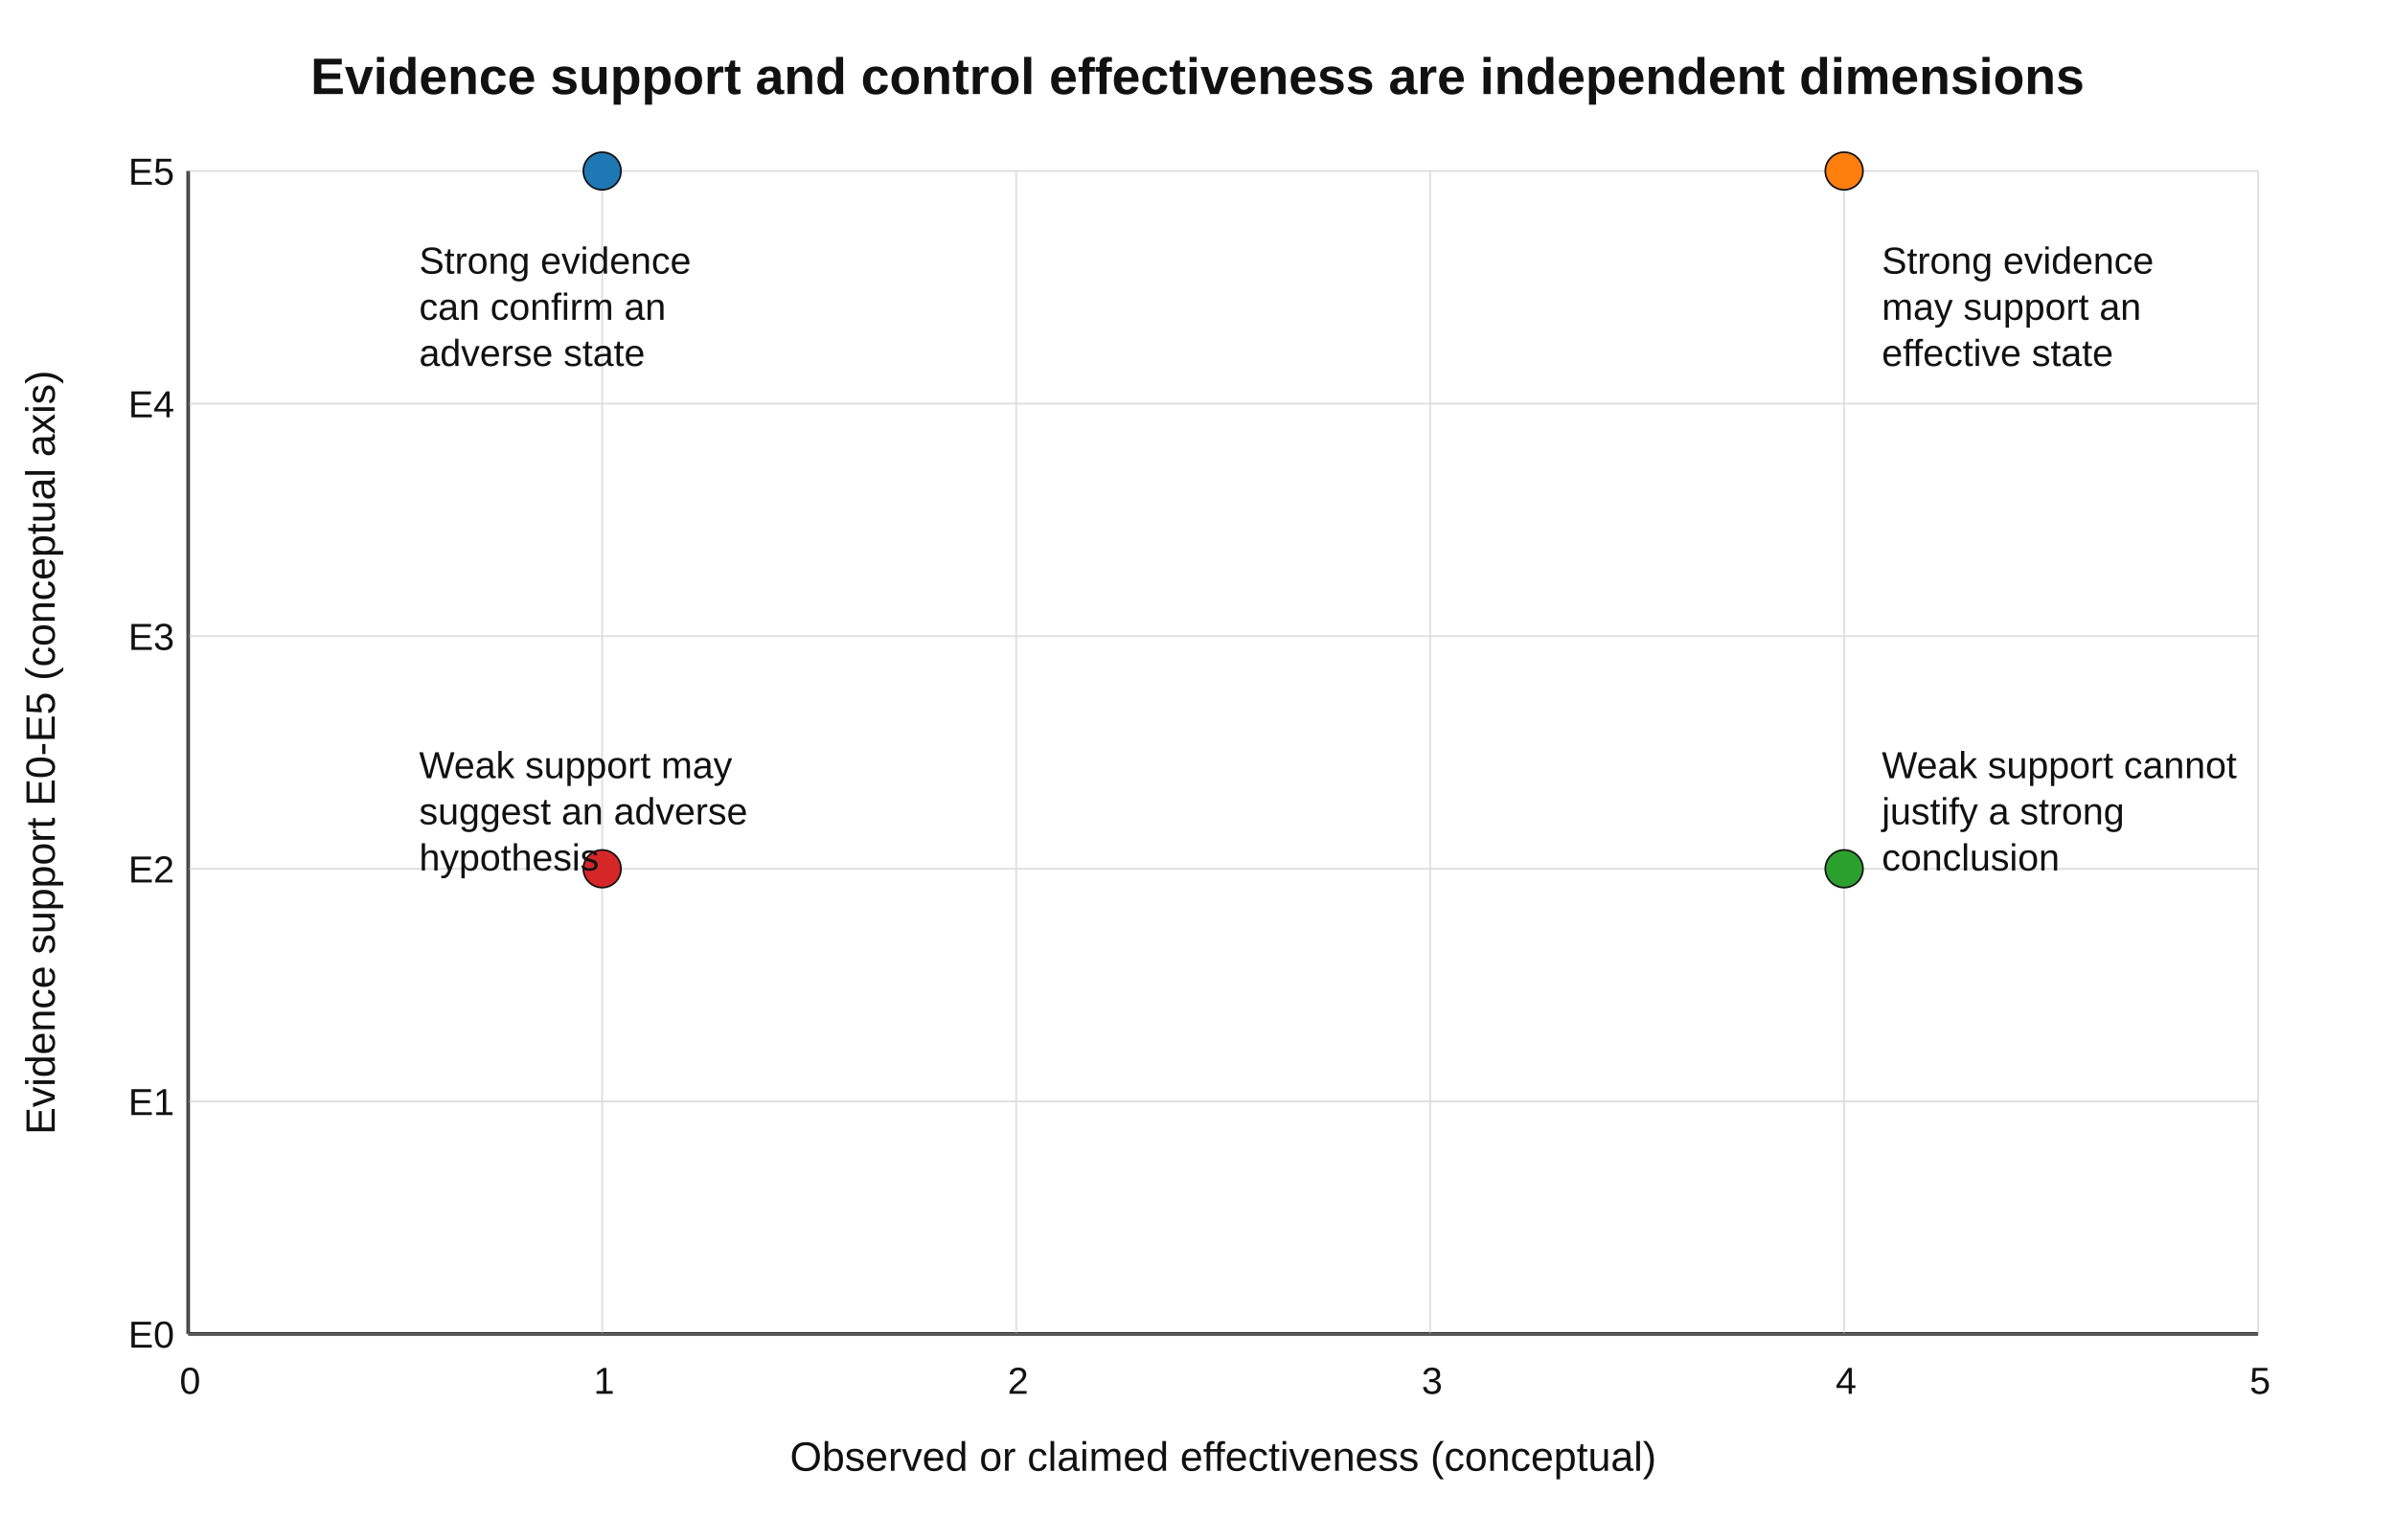
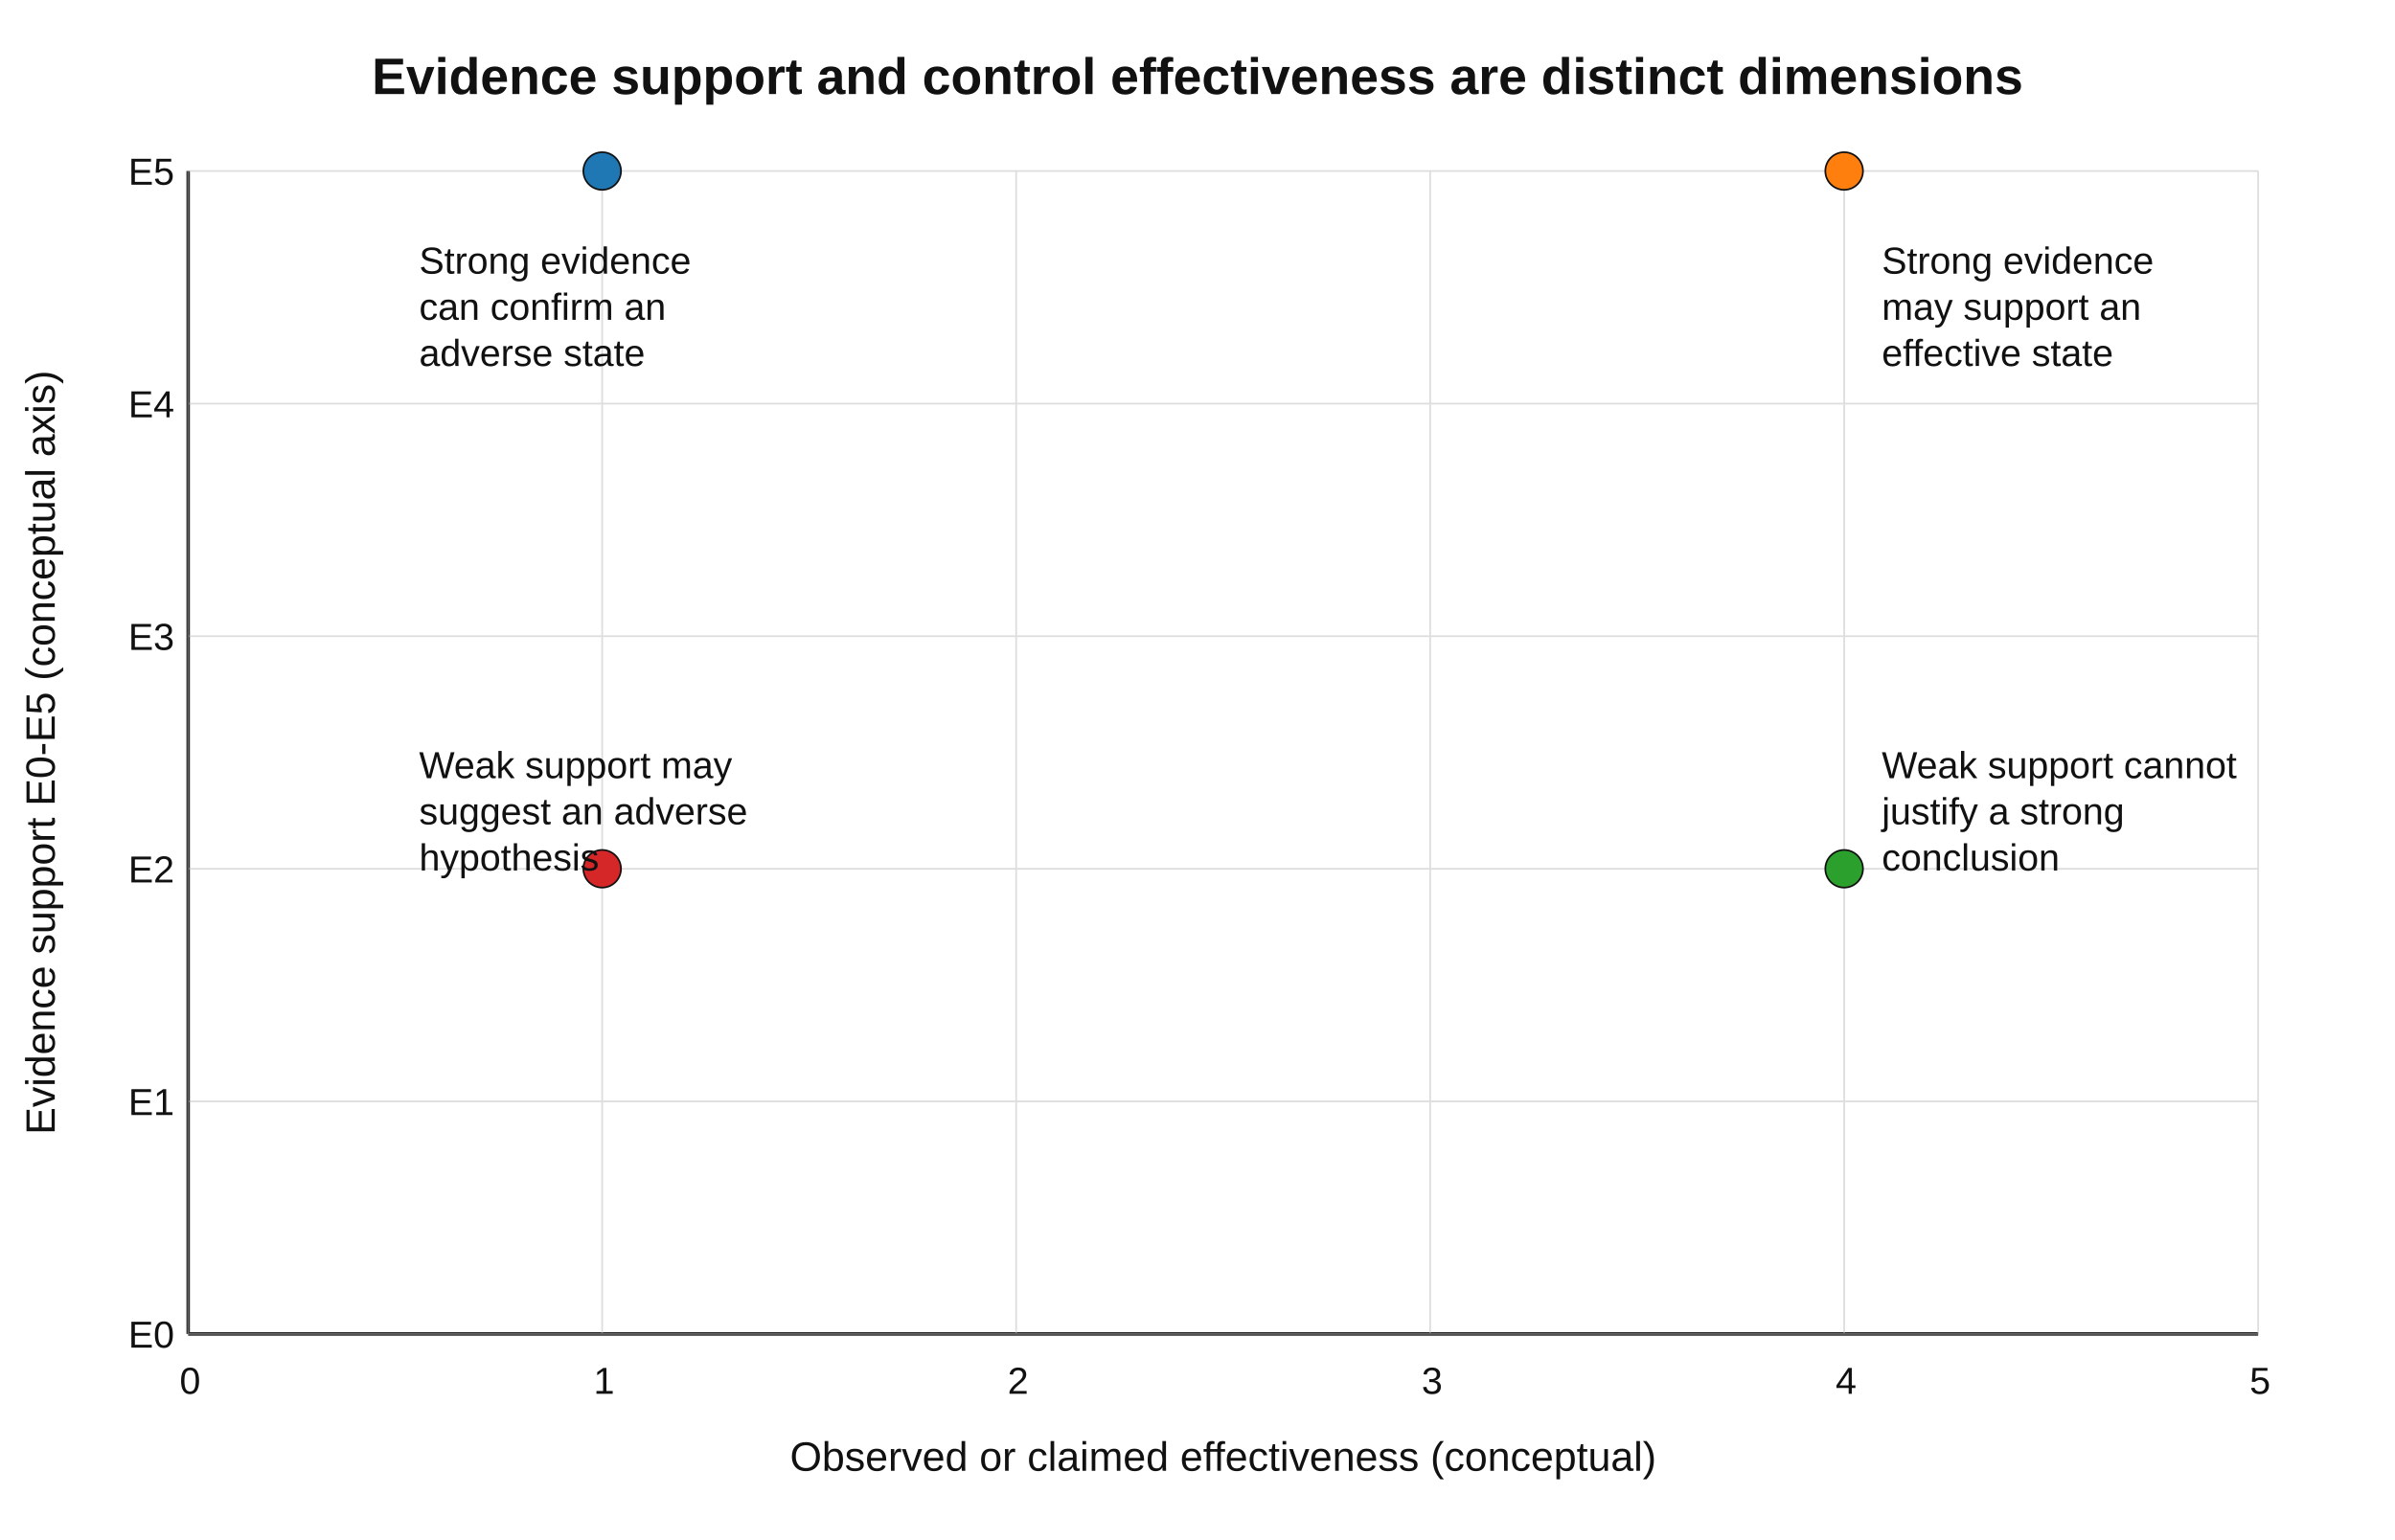
<svg xmlns="http://www.w3.org/2000/svg" width="1400" height="900" viewBox="0 0 1400 900">
  <style>text{font-family:Arial,sans-serif;fill:#111}.axis{stroke:#111;stroke-width:2}.grid{stroke:#bbb;stroke-width:1;opacity:.5}.tick{font-size:22px}.label{font-size:24px}.title{font-size:30px;font-weight:600}.note{font-size:22px}.pt{stroke:#111;stroke-width:1}</style>
-   <text x="700" y="55" text-anchor="middle" class="title">Evidence support and control effectiveness are independent dimensions</text>
+   <text x="700" y="55" text-anchor="middle" class="title">Evidence support and control effectiveness are distinct dimensions</text>
  <line x1="110" y1="780" x2="1320" y2="780" class="axis" />
  <line x1="110" y1="780" x2="110" y2="100" class="axis" />
  <g class="grid">
    <line x1="110" y1="780" x2="1320" y2="780" />
    <line x1="110" y1="644" x2="1320" y2="644" />
    <line x1="110" y1="508" x2="1320" y2="508" />
    <line x1="110" y1="372" x2="1320" y2="372" />
    <line x1="110" y1="236" x2="1320" y2="236" />
    <line x1="110" y1="100" x2="1320" y2="100" />
    <line x1="110" y1="780" x2="110" y2="100" />
    <line x1="352" y1="780" x2="352" y2="100" />
    <line x1="594" y1="780" x2="594" y2="100" />
    <line x1="836" y1="780" x2="836" y2="100" />
    <line x1="1078" y1="780" x2="1078" y2="100" />
    <line x1="1320" y1="780" x2="1320" y2="100" />
  </g>
  <g class="tick">
    <text x="75" y="788">E0</text>
    <text x="75" y="652">E1</text>
    <text x="75" y="516">E2</text>
    <text x="75" y="380">E3</text>
    <text x="75" y="244">E4</text>
    <text x="75" y="108">E5</text>
    <text x="105" y="815">0</text>
    <text x="347" y="815">1</text>
    <text x="589" y="815">2</text>
    <text x="831" y="815">3</text>
    <text x="1073" y="815">4</text>
    <text x="1315" y="815">5</text>
  </g>
  <text x="715" y="860" text-anchor="middle" class="label">Observed or claimed effectiveness (conceptual)</text>
  <text x="32" y="440" transform="rotate(-90 32 440)" text-anchor="middle" class="label">Evidence support E0-E5 (conceptual axis)</text>
  <circle cx="352" cy="100" r="11" fill="#1f77b4" class="pt" />
  <text x="245" y="160" class="note">
    <tspan x="245">Strong evidence</tspan>
    <tspan x="245" dy="27">can confirm an</tspan>
    <tspan x="245" dy="27">adverse state</tspan>
  </text>
  <circle cx="1078" cy="100" r="11" fill="#ff7f0e" class="pt" />
  <text x="1100" y="160" class="note">
    <tspan x="1100">Strong evidence</tspan>
    <tspan x="1100" dy="27">may support an</tspan>
    <tspan x="1100" dy="27">effective state</tspan>
  </text>
  <circle cx="352" cy="508" r="11" fill="#d62728" class="pt" />
  <text x="245" y="455" class="note">
    <tspan x="245">Weak support may</tspan>
    <tspan x="245" dy="27">suggest an adverse</tspan>
    <tspan x="245" dy="27">hypothesis</tspan>
  </text>
  <circle cx="1078" cy="508" r="11" fill="#2ca02c" class="pt" />
  <text x="1100" y="455" class="note">
    <tspan x="1100">Weak support cannot</tspan>
    <tspan x="1100" dy="27">justify a strong</tspan>
    <tspan x="1100" dy="27">conclusion</tspan>
  </text>
</svg>
